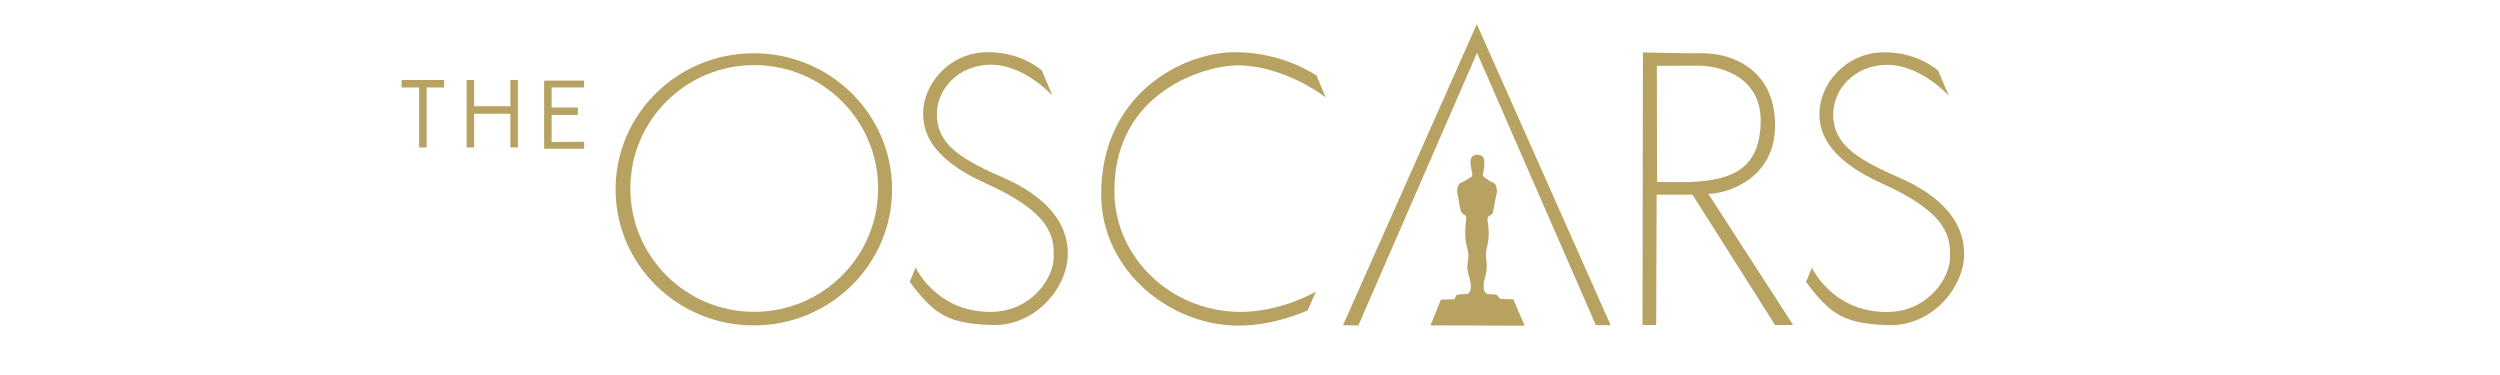
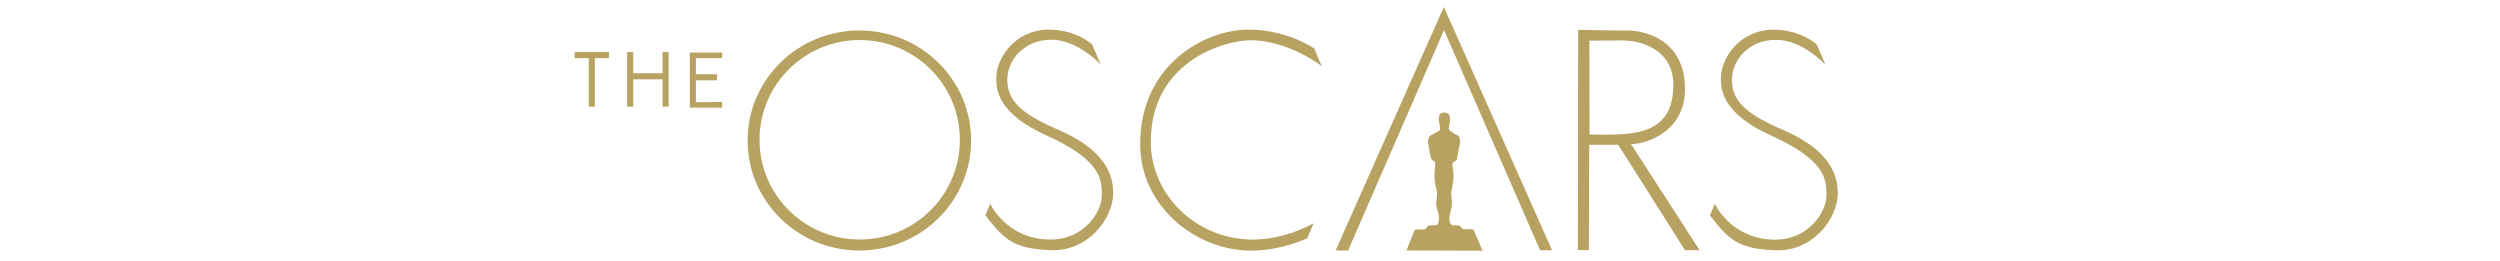
- <svg xmlns="http://www.w3.org/2000/svg" id="svg8" version="1.1" viewBox="0 0 529.167 79.375" height="300" width="2000">
+ <svg xmlns="http://www.w3.org/2000/svg" id="svg8" version="1.1" viewBox="0 0 508 52.917" height="200" width="1920">
  <defs id="defs2" />
-   <g transform="translate(0,-217.625)" id="layer1">
+   <g transform="translate(0,-244.0833)" id="layer1">
    <flowRoot transform="matrix(0.2645833,0,0,0.2645833,0,217.625)" style="font-style:normal;font-weight:normal;font-size:40px;line-height:1.25;font-family:sans-serif;letter-spacing:0px;word-spacing:0px;fill:#000000;fill-opacity:1;stroke:none" id="flowRoot825" xml:space="preserve">
      <flowRegion id="flowRegion827">
        <rect y="-262.655" x="-532.35" height="286.883" width="337.391" id="rect829" />
      </flowRegion>
      <flowPara id="flowPara831" />
    </flowRoot>
-     <path id="path833" d="m 88.714,248.839 v -12.7 h -3.704 v -1.587 h 8.996 v 1.587 h -3.704 v 12.7 z" style="fill:#b7a261;fill-opacity:1;stroke:#000000;stroke-width:0;stroke-linecap:butt;stroke-linejoin:miter;stroke-miterlimit:4;stroke-dasharray:none;stroke-opacity:1" />
-     <path id="path835" d="m 98.768,234.551 h 1.587 v 5.556 h 7.673 v -5.556 h 1.587 v 14.287 h -1.587 v -7.144 h -7.673 v 7.144 h -1.587 z" style="fill:#b7a261;fill-opacity:1;stroke:#000000;stroke-width:0;stroke-linecap:butt;stroke-linejoin:miter;stroke-miterlimit:4;stroke-dasharray:none;stroke-opacity:1" />
-     <path id="path837" d="m 115.172,249.103 v -14.42 h 8.467 v 1.455 h -6.879 v 4.233 h 5.547 v 1.587 h -5.547 v 5.717 l 6.879,-0.047 v 1.474 z" style="fill:#b7a261;fill-opacity:1;stroke:#000000;stroke-width:0;stroke-linecap:butt;stroke-linejoin:miter;stroke-miterlimit:4;stroke-dasharray:none;stroke-opacity:1" />
-     <path id="path839" d="m 159.56,228.898 a 29.26,28.804 0 0 0 -29.26,28.804 29.26,28.804 0 0 0 29.26,28.804 29.26,28.804 0 0 0 29.26,-28.804 29.26,28.804 0 0 0 -29.26,-28.804 z m 0.088,2.504 a 26.225,26.114 0 0 1 26.224,26.114 26.225,26.114 0 0 1 -26.224,26.114 26.225,26.114 0 0 1 -26.225,-26.114 26.225,26.114 0 0 1 26.225,-26.114 z" style="opacity:1;fill:#b7a261;fill-opacity:1;fill-rule:evenodd;stroke:#5f5f5f;stroke-width:0;stroke-linecap:square;stroke-linejoin:round;stroke-miterlimit:4;stroke-dasharray:none;stroke-opacity:1;paint-order:normal" />
-     <path id="path843" d="m 192.551,277.289 1.257,-3.043 c 0,0 4.295,9.393 15.809,9.393 8.864,0 13.428,-7.336 13.428,-11.576 0,-3.903 0.079,-9.135 -14.486,-15.677 -12.431,-5.583 -13.19,-11.707 -13.163,-14.949 0.049,-5.755 5.289,-12.674 13.56,-12.766 7.361,-0.082 11.576,3.903 11.576,3.903 l 2.249,5.292 c 0,0 -5.889,-6.501 -12.898,-6.548 -7.082,-0.048 -11.774,5.292 -11.576,10.848 0.198,5.556 4.152,8.775 13.692,12.898 9.226,3.988 14.089,9.525 14.023,16.404 -0.066,6.879 -6.681,15.28 -16.206,14.949 -9.525,-0.331 -12.171,-2.447 -17.264,-9.128 z" style="fill:#b7a261;fill-opacity:1;stroke:#000000;stroke-width:0;stroke-linecap:butt;stroke-linejoin:miter;stroke-miterlimit:4;stroke-dasharray:none;stroke-opacity:1" />
-     <path id="path845" d="m 278.517,279.35 c 0,0 -7.443,4.452 -16.448,4.288 -14.295,-0.261 -26.13,-11.534 -26.194,-25.466 -0.096,-21.006 18.976,-26.678 26.136,-26.715 5.436,-0.028 12.608,2.367 18.59,6.762 l -1.93,-4.587 c 0,0 -6.94,-4.958 -17.264,-4.961 -10.974,-0.003 -28.404,8.821 -28.318,30.201 0.064,15.824 14.304,27.666 29.112,27.676 7.734,0.006 14.618,-3.241 14.618,-3.241 z" style="fill:#b7a261;fill-opacity:1;stroke:#000000;stroke-width:0;stroke-linecap:butt;stroke-linejoin:miter;stroke-miterlimit:4;stroke-dasharray:none;stroke-opacity:1" />
-     <path id="path847" d="m 284.264,286.47 28.328,-63.726 28.333,63.715 -3.142,-0.027 -25.147,-57.623 -25.125,57.717 z" style="fill:#b7a261;fill-opacity:1;stroke:#000000;stroke-width:0;stroke-linecap:butt;stroke-linejoin:miter;stroke-miterlimit:4;stroke-dasharray:none;stroke-opacity:1" />
-     <path id="path849" d="m 347.753,228.715 -0.093,57.702 h 2.9 l 0.093,-27.581 h 7.593 l 17.477,27.581 h 3.821 l -17.947,-27.768 c 3.778,0.012 14.145,-3.051 14.125,-14.499 -0.021,-12.49 -10.02,-15.294 -15.342,-15.248 -4.21,0.036 -12.628,-0.187 -12.628,-0.187 z m 12.02,2.806 c 5.426,0.14 13.001,2.988 12.909,11.74 -0.103,9.861 -5.801,12.277 -13.611,12.815 -3.008,0.207 -8.326,0.047 -8.326,0.047 l -0.047,-24.555 c 0,0 7.952,-0.076 9.074,-0.047 z" style="opacity:1;fill:#b7a261;fill-opacity:1;stroke:#000000;stroke-width:0;stroke-linecap:butt;stroke-linejoin:miter;stroke-miterlimit:4;stroke-dasharray:none;stroke-opacity:1" />
-     <path id="path867" d="m 302.793,286.496 2.202,-5.446 2.807,-0.085 c 0.185,-0.277 0.426,-0.686 0.444,-0.814 0.222,-0.239 1.056,-0.224 2.472,-0.314 0.566,-0.474 0.589,-1.156 0.597,-1.506 0.025,-1.059 -0.256,-1.784 -0.448,-2.504 -0.123,-0.463 -0.278,-1.058 -0.288,-1.449 -0.019,-0.78 0.228,-1.806 0.226,-2.831 -0.003,-1.285 -0.607,-1.918 -0.654,-4.053 -0.026,-1.176 0.011,-2.018 0.192,-3.46 l -0.045,-0.597 c -0.013,-0.173 -0.182,-0.296 -0.37,-0.377 -0.363,-0.156 -0.633,-0.414 -0.799,-1.066 -0.234,-0.919 -0.369,-1.904 -0.522,-2.877 -0.098,-0.377 -0.194,-0.753 -0.181,-1.13 -0.002,-0.441 0.131,-0.815 0.298,-1.172 0.11,-0.399 0.567,-0.523 1.175,-0.821 l 1.382,-0.82 c 0.606,-0.359 0.302,-0.996 0.272,-1.172 -0.1,-0.588 -0.262,-1.144 -0.293,-1.918 -0.052,-1.29 0.663,-1.718 1.428,-1.705 0.838,0.014 1.145,0.339 1.311,0.682 0.107,0.221 0.208,0.277 0.181,1.652 -0.063,0.614 -0.166,1.154 -0.298,1.78 -0.034,0.162 0.019,0.453 0.405,0.726 0.566,0.4 1.189,0.862 1.78,1.086 0.264,0.099 0.43,0.237 0.607,0.725 0.213,0.586 0.251,1.336 0.013,2.036 -0.241,0.91 -0.471,2.565 -0.567,2.909 -0.056,0.2 -0.075,0.292 -0.092,0.516 -0.03,0.384 -0.627,0.792 -0.994,0.96 -0.019,0.048 -0.063,0.108 -0.108,0.122 l -0.085,0.661 c 0.168,0.853 0.288,2.112 0.266,3.112 -0.029,1.322 -0.277,2.16 -0.522,3.368 -0.061,0.3 -0.061,0.6 -0.053,1.012 0.015,0.78 0.2,1.468 0.16,2.558 -0.063,1.699 -0.65,2.572 -0.661,3.677 -0.006,0.612 0.024,1.356 0.49,1.726 l 0.293,0.199 c 0.675,0.055 1.757,0.01 2.001,0.183 l 0.749,0.844 c 0,0 1.898,0.032 2.745,0.051 l 2.415,5.6 z" style="opacity:1;fill:#b7a261;fill-opacity:1;stroke:#000000;stroke-width:0;stroke-linecap:butt;stroke-linejoin:miter;stroke-miterlimit:4;stroke-dasharray:none;stroke-opacity:1" />
-     <path style="fill:#b7a261;fill-opacity:1;stroke:#000000;stroke-width:0;stroke-linecap:butt;stroke-linejoin:miter;stroke-miterlimit:4;stroke-dasharray:none;stroke-opacity:1" d="m 382.27,277.316 1.257,-3.043 c 0,0 4.295,9.393 15.809,9.393 8.864,0 13.428,-7.336 13.428,-11.576 0,-3.903 0.079,-9.135 -14.486,-15.677 -12.431,-5.583 -13.19,-11.707 -13.163,-14.949 0.049,-5.755 5.289,-12.674 13.56,-12.766 7.361,-0.082 11.576,3.903 11.576,3.903 l 2.249,5.292 c 0,0 -5.889,-6.501 -12.898,-6.548 -7.082,-0.048 -11.774,5.292 -11.576,10.848 0.198,5.556 4.152,8.775 13.692,12.898 9.226,3.988 14.089,9.525 14.023,16.404 -0.066,6.879 -6.681,15.28 -16.206,14.949 -9.525,-0.331 -12.171,-2.447 -17.264,-9.128 z" id="path872" />
+     <path id="path833" d="m 119.635,265.751 v -9.857 h -2.875 v -1.232 h 6.982 v 1.232 h -2.875 v 9.857 z" style="fill:#b7a261;fill-opacity:1;stroke:#000000;stroke-width:0;stroke-linecap:butt;stroke-linejoin:miter;stroke-miterlimit:4;stroke-dasharray:none;stroke-opacity:1" />
+     <path id="path835" d="m 127.438,254.662 h 1.232 v 4.312 h 5.955 v -4.312 h 1.232 v 11.089 h -1.232 v -5.544 h -5.955 v 5.544 h -1.232 z" style="fill:#b7a261;fill-opacity:1;stroke:#000000;stroke-width:0;stroke-linecap:butt;stroke-linejoin:miter;stroke-miterlimit:4;stroke-dasharray:none;stroke-opacity:1" />
+     <path id="path837" d="m 140.17,265.956 v -11.192 h 6.571 v 1.129 h -5.339 v 3.286 h 4.305 v 1.232 h -4.305 v 4.437 l 5.339,-0.037 v 1.144 z" style="fill:#b7a261;fill-opacity:1;stroke:#000000;stroke-width:0;stroke-linecap:butt;stroke-linejoin:miter;stroke-miterlimit:4;stroke-dasharray:none;stroke-opacity:1" />
+     <path id="path839" d="m 174.62,250.274 a 22.709,22.356 0 0 0 -22.709,22.356 22.709,22.356 0 0 0 22.709,22.356 22.709,22.356 0 0 0 22.709,-22.356 22.709,22.356 0 0 0 -22.709,-22.356 z m 0.069,1.943 a 20.353,20.268 0 0 1 20.353,20.268 20.353,20.268 0 0 1 -20.353,20.268 20.353,20.268 0 0 1 -20.354,-20.268 20.353,20.268 0 0 1 20.354,-20.268 z" style="opacity:1;fill:#b7a261;fill-opacity:1;fill-rule:evenodd;stroke:#5f5f5f;stroke-width:0;stroke-linecap:square;stroke-linejoin:round;stroke-miterlimit:4;stroke-dasharray:none;stroke-opacity:1;paint-order:normal" />
+     <path id="path843" d="m 200.225,287.831 0.975,-2.362 c 0,0 3.333,7.29 12.27,7.29 6.879,0 10.421,-5.693 10.421,-8.984 0,-3.029 0.061,-7.09 -11.243,-12.167 -9.648,-4.333 -10.237,-9.086 -10.216,-11.602 0.038,-4.466 4.105,-9.836 10.524,-9.908 5.713,-0.064 8.984,3.029 8.984,3.029 l 1.745,4.107 c 0,0 -4.57,-5.045 -10.011,-5.082 -5.497,-0.037 -9.138,4.107 -8.984,8.419 0.154,4.312 3.223,6.81 10.627,10.011 7.161,3.095 10.935,7.393 10.883,12.732 -0.051,5.339 -5.185,11.859 -12.578,11.602 -7.393,-0.257 -9.446,-1.899 -13.399,-7.085 z" style="fill:#b7a261;fill-opacity:1;stroke:#000000;stroke-width:0;stroke-linecap:butt;stroke-linejoin:miter;stroke-miterlimit:4;stroke-dasharray:none;stroke-opacity:1" />
+     <path id="path845" d="m 266.945,289.432 c 0,0 -5.776,3.456 -12.765,3.328 -11.095,-0.202 -20.28,-8.951 -20.33,-19.765 -0.074,-16.304 14.728,-20.705 20.284,-20.734 4.219,-0.022 9.785,1.837 14.428,5.248 l -1.498,-3.56 c 0,0 -5.386,-3.848 -13.399,-3.85 -8.517,-0.002 -22.045,6.846 -21.979,23.44 0.049,12.281 11.102,21.472 22.595,21.48 6.003,0.005 11.346,-2.516 11.346,-2.516 z" style="fill:#b7a261;fill-opacity:1;stroke:#000000;stroke-width:0;stroke-linecap:butt;stroke-linejoin:miter;stroke-miterlimit:4;stroke-dasharray:none;stroke-opacity:1" />
+     <path id="path847" d="m 271.406,294.957 21.986,-49.459 21.99,49.451 -2.438,-0.021 -19.517,-44.723 -19.5,44.795 z" style="fill:#b7a261;fill-opacity:1;stroke:#000000;stroke-width:0;stroke-linecap:butt;stroke-linejoin:miter;stroke-miterlimit:4;stroke-dasharray:none;stroke-opacity:1" />
+     <path id="path849" d="m 320.681,250.132 -0.073,44.784 h 2.25 l 0.073,-21.406 h 5.893 l 13.565,21.406 h 2.966 l -13.929,-21.551 c 2.932,0.009 10.978,-2.368 10.963,-11.253 -0.017,-9.694 -7.777,-11.87 -11.907,-11.834 -3.267,0.028 -9.801,-0.145 -9.801,-0.145 z m 9.329,2.178 c 4.211,0.109 10.09,2.319 10.019,9.112 -0.08,7.653 -4.502,9.529 -10.564,9.946 -2.335,0.161 -6.462,0.036 -6.462,0.036 l -0.036,-19.058 c 0,0 6.171,-0.059 7.042,-0.036 z" style="opacity:1;fill:#b7a261;fill-opacity:1;stroke:#000000;stroke-width:0;stroke-linecap:butt;stroke-linejoin:miter;stroke-miterlimit:4;stroke-dasharray:none;stroke-opacity:1" />
+     <path id="path867" d="m 285.786,294.977 1.709,-4.227 2.178,-0.066 c 0.143,-0.215 0.331,-0.532 0.345,-0.631 0.172,-0.185 0.82,-0.174 1.919,-0.244 0.44,-0.368 0.457,-0.897 0.464,-1.169 0.019,-0.822 -0.199,-1.385 -0.347,-1.944 -0.095,-0.359 -0.216,-0.821 -0.223,-1.125 -0.015,-0.605 0.177,-1.402 0.176,-2.197 -0.002,-0.997 -0.471,-1.488 -0.507,-3.146 -0.02,-0.913 0.009,-1.566 0.149,-2.685 l -0.035,-0.463 c -0.01,-0.134 -0.141,-0.23 -0.287,-0.292 -0.282,-0.121 -0.492,-0.321 -0.62,-0.827 -0.182,-0.713 -0.286,-1.478 -0.405,-2.233 -0.076,-0.292 -0.151,-0.584 -0.141,-0.877 -0.002,-0.343 0.102,-0.633 0.232,-0.91 0.085,-0.309 0.44,-0.406 0.912,-0.637 l 1.073,-0.637 c 0.47,-0.279 0.234,-0.773 0.211,-0.91 -0.077,-0.456 -0.204,-0.888 -0.228,-1.489 -0.04,-1.001 0.514,-1.333 1.108,-1.323 0.651,0.011 0.889,0.263 1.017,0.529 0.083,0.172 0.161,0.215 0.141,1.282 -0.049,0.476 -0.129,0.896 -0.232,1.381 -0.027,0.126 0.015,0.352 0.314,0.563 0.439,0.311 0.922,0.669 1.381,0.843 0.205,0.077 0.334,0.184 0.471,0.562 0.165,0.455 0.195,1.037 0.01,1.58 -0.187,0.706 -0.366,1.991 -0.44,2.258 -0.043,0.156 -0.058,0.227 -0.071,0.401 -0.023,0.298 -0.487,0.615 -0.771,0.745 -0.015,0.037 -0.049,0.084 -0.084,0.095 l -0.066,0.513 c 0.13,0.662 0.224,1.639 0.207,2.415 -0.022,1.026 -0.215,1.676 -0.405,2.614 -0.047,0.233 -0.048,0.466 -0.041,0.786 0.012,0.605 0.155,1.139 0.124,1.985 -0.049,1.318 -0.504,1.996 -0.513,2.854 -0.005,0.475 0.018,1.052 0.38,1.34 l 0.228,0.154 c 0.524,0.043 1.364,0.008 1.553,0.142 l 0.581,0.655 c 0,0 1.473,0.025 2.131,0.04 l 1.875,4.347 z" style="opacity:1;fill:#b7a261;fill-opacity:1;stroke:#000000;stroke-width:0;stroke-linecap:butt;stroke-linejoin:miter;stroke-miterlimit:4;stroke-dasharray:none;stroke-opacity:1" />
+     <path style="fill:#b7a261;fill-opacity:1;stroke:#000000;stroke-width:0;stroke-linecap:butt;stroke-linejoin:miter;stroke-miterlimit:4;stroke-dasharray:none;stroke-opacity:1" d="m 347.47,287.853 0.975,-2.362 c 0,0 3.333,7.29 12.27,7.29 6.879,0 10.421,-5.693 10.421,-8.984 0,-3.029 0.061,-7.09 -11.243,-12.167 -9.648,-4.333 -10.237,-9.086 -10.216,-11.602 0.038,-4.466 4.105,-9.836 10.524,-9.908 5.713,-0.064 8.984,3.029 8.984,3.029 l 1.745,4.107 c 0,0 -4.57,-5.045 -10.011,-5.082 -5.497,-0.037 -9.138,4.107 -8.984,8.419 0.154,4.312 3.223,6.81 10.627,10.011 7.161,3.095 10.935,7.393 10.883,12.732 -0.051,5.339 -5.185,11.859 -12.578,11.602 -7.393,-0.257 -9.446,-1.899 -13.399,-7.085 z" id="path872" />
  </g>
</svg>
